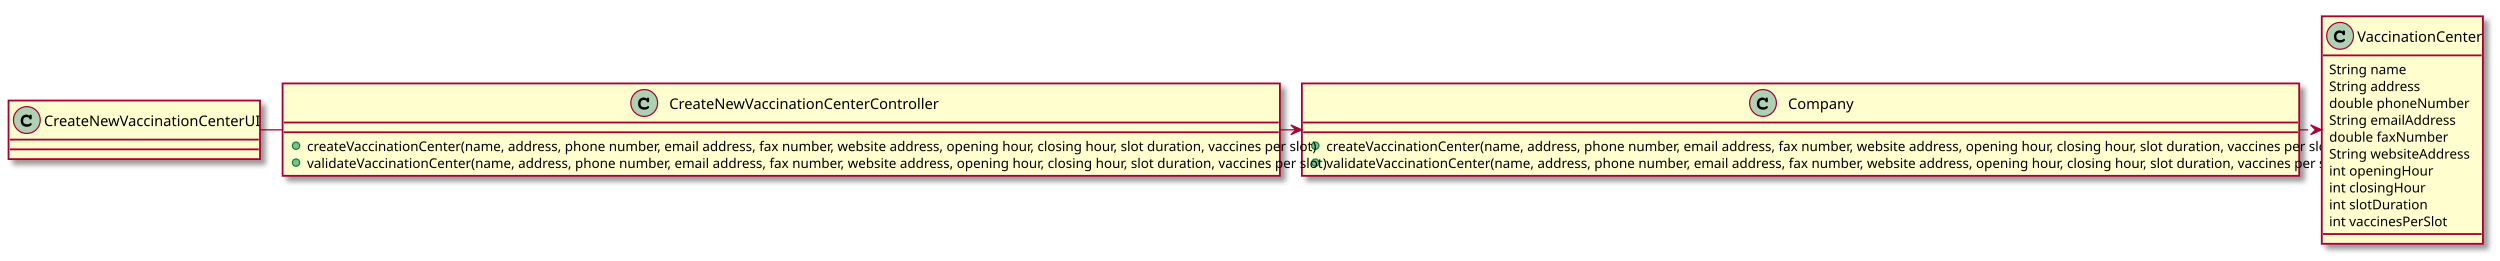
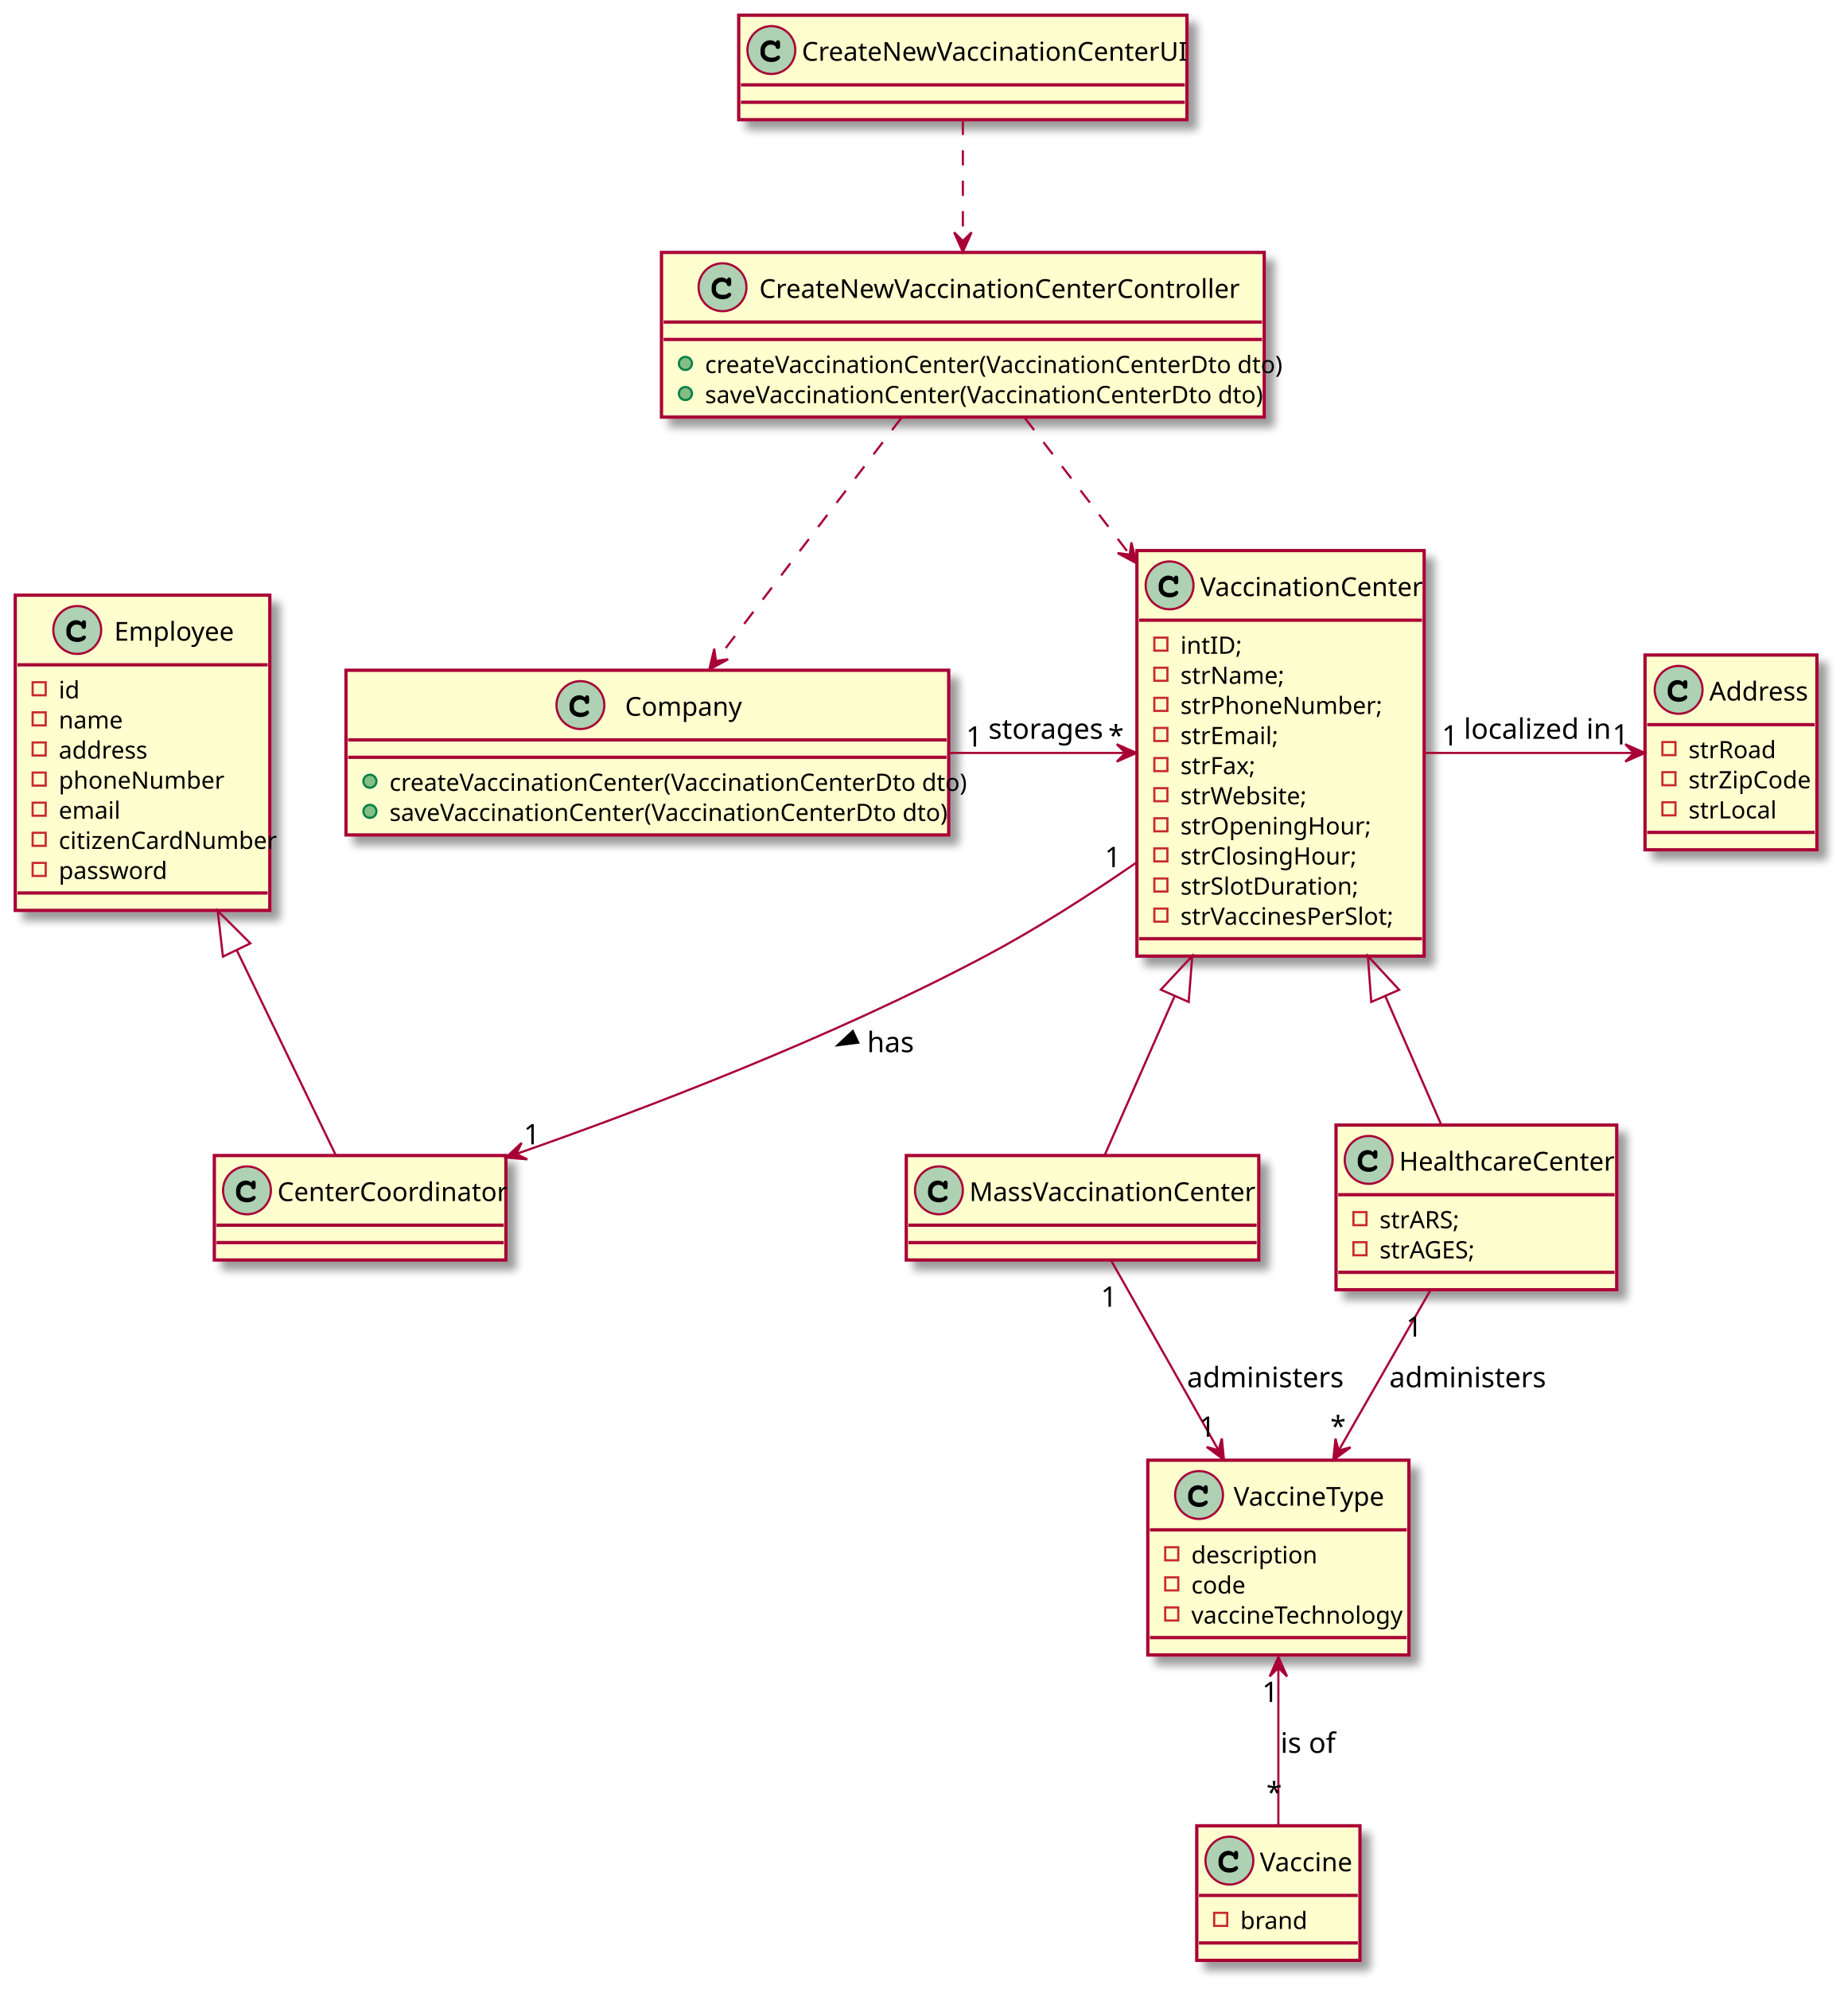
- <svg xmlns="http://www.w3.org/2000/svg" contentScriptType="application/ecmascript" contentStyleType="text/css" height="213px" preserveAspectRatio="none" style="width:2048px;height:213px;background:#FFFFFF;" version="1.1" viewBox="0 0 2048 213" width="2048px" zoomAndPan="magnify">
+ <svg xmlns="http://www.w3.org/2000/svg" contentScriptType="application/ecmascript" contentStyleType="text/css" height="914px" preserveAspectRatio="none" style="width:849px;height:914px;background:#FFFFFF;" version="1.1" viewBox="0 0 849 914" width="849px" zoomAndPan="magnify">
  <defs>
-     <filter height="300%" id="f1ne3g70xznmmj" width="300%" x="-1" y="-1">
+     <filter height="300%" id="f1e58cem2czzy6" width="300%" x="-1" y="-1">
      <feGaussianBlur result="blurOut" stdDeviation="2.0" />
      <feColorMatrix in="blurOut" result="blurOut2" type="matrix" values="0 0 0 0 0 0 0 0 0 0 0 0 0 0 0 0 0 0 .4 0" />
      <feOffset dx="4.0" dy="4.0" in="blurOut2" result="blurOut3" />
      <feBlend in="SourceGraphic" in2="blurOut3" mode="normal" />
    </filter>
  </defs>
  <g>
-     <rect codeLine="4" fill="#FEFECE" filter="url(#f1ne3g70xznmmj)" height="75.672" id="Company" style="stroke:#A80036;stroke-width:1.5;" width="817" x="1066.5" y="68.359" />
-     <ellipse cx="1444.25" cy="84.359" fill="#ADD1B2" rx="11" ry="11" style="stroke:#A80036;stroke-width:1.0;" />
-     <path d="M1446.25,80.859 Q1446.453,80.359 1446.688,80.109 Q1446.922,79.859 1447.188,79.859 Q1447.656,79.859 1447.953,80.141 Q1448.25,80.422 1448.25,81.078 L1448.25,82.641 Q1448.25,83.297 1447.969,83.578 Q1447.688,83.859 1447.25,83.859 Q1446.859,83.859 1446.609,83.688 Q1446.359,83.516 1446.25,83.062 Q1446.203,82.75 1446.031,82.578 Q1445.719,82.25 1445.156,82.062 Q1444.594,81.859 1444.031,81.859 Q1443.328,81.859 1442.734,82.141 Q1442.156,82.422 1441.703,83.047 Q1441.25,83.672 1441.25,84.531 L1441.25,85.453 Q1441.25,86.484 1442.094,87.172 Q1442.938,87.859 1444.438,87.859 Q1445.328,87.859 1445.953,87.656 Q1446.312,87.547 1446.719,87.188 Q1446.984,86.984 1447.125,86.922 Q1447.266,86.859 1447.438,86.859 Q1447.766,86.859 1448,87.125 Q1448.25,87.375 1448.25,87.734 Q1448.25,88.078 1447.906,88.484 Q1447.406,89.078 1446.609,89.406 Q1445.562,89.859 1444.281,89.859 Q1442.781,89.859 1441.578,89.266 Q1440.609,88.797 1439.922,87.781 Q1439.25,86.766 1439.25,85.562 L1439.25,84.469 Q1439.25,83.219 1439.844,82.125 Q1440.453,81.031 1441.5,80.453 Q1442.562,79.859 1443.75,79.859 Q1444.469,79.859 1445.094,80.109 Q1445.719,80.359 1446.25,80.859 Z " fill="#000000" />
-     <text fill="#000000" font-family="sans-serif" font-size="12" lengthAdjust="spacing" textLength="53" x="1464.75" y="89.269">Company</text>
-     <line style="stroke:#A80036;stroke-width:1.5;" x1="1067.5" x2="1882.5" y1="100.359" y2="100.359" />
-     <line style="stroke:#A80036;stroke-width:1.5;" x1="1067.5" x2="1882.5" y1="108.359" y2="108.359" />
-     <ellipse cx="1077.5" cy="119.359" fill="#84BE84" rx="3" ry="3" style="stroke:#038048;stroke-width:1.0;" />
-     <text fill="#000000" font-family="sans-serif" font-size="11" lengthAdjust="spacing" textLength="785" x="1086.5" y="123.778">createVaccinationCenter(name, address, phone number, email address, fax number, website address, opening hour, closing hour, slot duration, vaccines per slot)</text>
-     <ellipse cx="1077.5" cy="133.195" fill="#84BE84" rx="3" ry="3" style="stroke:#038048;stroke-width:1.0;" />
-     <text fill="#000000" font-family="sans-serif" font-size="11" lengthAdjust="spacing" textLength="791" x="1086.5" y="137.614">validateVaccinationCenter(name, address, phone number, email address, fax number, website address, opening hour, closing hour, slot duration, vaccines per slot)</text>
-     <rect codeLine="9" fill="#FEFECE" filter="url(#f1ne3g70xznmmj)" height="186.359" id="VaccinationCenter" style="stroke:#A80036;stroke-width:1.5;" width="132" x="1902" y="13.359" />
-     <ellipse cx="1917" cy="29.359" fill="#ADD1B2" rx="11" ry="11" style="stroke:#A80036;stroke-width:1.0;" />
-     <path d="M1919,25.859 Q1919.203,25.359 1919.438,25.109 Q1919.672,24.859 1919.938,24.859 Q1920.406,24.859 1920.703,25.141 Q1921,25.422 1921,26.078 L1921,27.641 Q1921,28.297 1920.719,28.578 Q1920.438,28.859 1920,28.859 Q1919.609,28.859 1919.359,28.688 Q1919.109,28.516 1919,28.062 Q1918.953,27.75 1918.781,27.578 Q1918.469,27.25 1917.906,27.062 Q1917.344,26.859 1916.781,26.859 Q1916.078,26.859 1915.484,27.141 Q1914.906,27.422 1914.453,28.047 Q1914,28.672 1914,29.531 L1914,30.453 Q1914,31.484 1914.844,32.172 Q1915.688,32.859 1917.188,32.859 Q1918.078,32.859 1918.703,32.656 Q1919.062,32.547 1919.469,32.188 Q1919.734,31.984 1919.875,31.922 Q1920.016,31.859 1920.188,31.859 Q1920.516,31.859 1920.75,32.125 Q1921,32.375 1921,32.734 Q1921,33.078 1920.656,33.484 Q1920.156,34.078 1919.359,34.406 Q1918.312,34.859 1917.031,34.859 Q1915.531,34.859 1914.328,34.266 Q1913.359,33.797 1912.672,32.781 Q1912,31.766 1912,30.562 L1912,29.469 Q1912,28.219 1912.594,27.125 Q1913.203,26.031 1914.25,25.453 Q1915.312,24.859 1916.5,24.859 Q1917.219,24.859 1917.844,25.109 Q1918.469,25.359 1919,25.859 Z " fill="#000000" />
-     <text fill="#000000" font-family="sans-serif" font-size="12" lengthAdjust="spacing" textLength="100" x="1931" y="34.27">VaccinationCenter</text>
-     <line style="stroke:#A80036;stroke-width:1.5;" x1="1903" x2="2033" y1="45.359" y2="45.359" />
-     <text fill="#000000" font-family="sans-serif" font-size="11" lengthAdjust="spacing" textLength="57" x="1908" y="60.778">String name</text>
-     <text fill="#000000" font-family="sans-serif" font-size="11" lengthAdjust="spacing" textLength="71" x="1908" y="74.614">String address</text>
-     <text fill="#000000" font-family="sans-serif" font-size="11" lengthAdjust="spacing" textLength="102" x="1908" y="88.45">double phoneNumber</text>
-     <text fill="#000000" font-family="sans-serif" font-size="11" lengthAdjust="spacing" textLength="97" x="1908" y="102.286">String emailAddress</text>
-     <text fill="#000000" font-family="sans-serif" font-size="11" lengthAdjust="spacing" textLength="88" x="1908" y="116.122">double faxNumber</text>
-     <text fill="#000000" font-family="sans-serif" font-size="11" lengthAdjust="spacing" textLength="112" x="1908" y="129.958">String websiteAddress</text>
-     <text fill="#000000" font-family="sans-serif" font-size="11" lengthAdjust="spacing" textLength="75" x="1908" y="143.794">int openingHour</text>
-     <text fill="#000000" font-family="sans-serif" font-size="11" lengthAdjust="spacing" textLength="71" x="1908" y="157.63">int closingHour</text>
-     <text fill="#000000" font-family="sans-serif" font-size="11" lengthAdjust="spacing" textLength="71" x="1908" y="171.466">int slotDuration</text>
-     <text fill="#000000" font-family="sans-serif" font-size="11" lengthAdjust="spacing" textLength="92" x="1908" y="185.302">int vaccinesPerSlot</text>
-     <line style="stroke:#A80036;stroke-width:1.5;" x1="1903" x2="2033" y1="191.719" y2="191.719" />
-     <rect codeLine="22" fill="#FEFECE" filter="url(#f1ne3g70xznmmj)" height="48" id="CreateNewVaccinationCenterUI" style="stroke:#A80036;stroke-width:1.5;" width="206" x="7" y="82.359" />
-     <ellipse cx="22" cy="98.359" fill="#ADD1B2" rx="11" ry="11" style="stroke:#A80036;stroke-width:1.0;" />
-     <path d="M24,94.859 Q24.203,94.359 24.438,94.109 Q24.672,93.859 24.938,93.859 Q25.406,93.859 25.703,94.141 Q26,94.422 26,95.078 L26,96.641 Q26,97.297 25.719,97.578 Q25.438,97.859 25,97.859 Q24.609,97.859 24.359,97.688 Q24.109,97.516 24,97.062 Q23.953,96.75 23.781,96.578 Q23.469,96.25 22.906,96.062 Q22.344,95.859 21.781,95.859 Q21.078,95.859 20.484,96.141 Q19.906,96.422 19.453,97.047 Q19,97.672 19,98.531 L19,99.453 Q19,100.484 19.844,101.172 Q20.688,101.859 22.188,101.859 Q23.078,101.859 23.703,101.656 Q24.062,101.547 24.469,101.188 Q24.734,100.984 24.875,100.922 Q25.016,100.859 25.188,100.859 Q25.516,100.859 25.75,101.125 Q26,101.375 26,101.734 Q26,102.078 25.656,102.484 Q25.156,103.078 24.359,103.406 Q23.312,103.859 22.031,103.859 Q20.531,103.859 19.328,103.266 Q18.359,102.797 17.672,101.781 Q17,100.766 17,99.562 L17,98.469 Q17,97.219 17.594,96.125 Q18.203,95.031 19.25,94.453 Q20.312,93.859 21.5,93.859 Q22.219,93.859 22.844,94.109 Q23.469,94.359 24,94.859 Z " fill="#000000" />
-     <text fill="#000000" font-family="sans-serif" font-size="12" lengthAdjust="spacing" textLength="174" x="36" y="103.269">CreateNewVaccinationCenterUI</text>
-     <line style="stroke:#A80036;stroke-width:1.5;" x1="8" x2="212" y1="114.359" y2="114.359" />
-     <line style="stroke:#A80036;stroke-width:1.5;" x1="8" x2="212" y1="122.359" y2="122.359" />
-     <rect codeLine="24" fill="#FEFECE" filter="url(#f1ne3g70xznmmj)" height="75.672" id="CreateNewVaccinationCenterController" style="stroke:#A80036;stroke-width:1.5;" width="817" x="231.5" y="68.359" />
-     <ellipse cx="527.75" cy="84.359" fill="#ADD1B2" rx="11" ry="11" style="stroke:#A80036;stroke-width:1.0;" />
-     <path d="M529.75,80.859 Q529.953,80.359 530.188,80.109 Q530.422,79.859 530.688,79.859 Q531.156,79.859 531.453,80.141 Q531.75,80.422 531.75,81.078 L531.75,82.641 Q531.75,83.297 531.469,83.578 Q531.188,83.859 530.75,83.859 Q530.359,83.859 530.109,83.688 Q529.859,83.516 529.75,83.062 Q529.703,82.75 529.531,82.578 Q529.219,82.25 528.656,82.062 Q528.094,81.859 527.531,81.859 Q526.828,81.859 526.234,82.141 Q525.656,82.422 525.203,83.047 Q524.75,83.672 524.75,84.531 L524.75,85.453 Q524.75,86.484 525.594,87.172 Q526.438,87.859 527.938,87.859 Q528.828,87.859 529.453,87.656 Q529.812,87.547 530.219,87.188 Q530.484,86.984 530.625,86.922 Q530.766,86.859 530.938,86.859 Q531.266,86.859 531.5,87.125 Q531.75,87.375 531.75,87.734 Q531.75,88.078 531.406,88.484 Q530.906,89.078 530.109,89.406 Q529.062,89.859 527.781,89.859 Q526.281,89.859 525.078,89.266 Q524.109,88.797 523.422,87.781 Q522.75,86.766 522.75,85.562 L522.75,84.469 Q522.75,83.219 523.344,82.125 Q523.953,81.031 525,80.453 Q526.062,79.859 527.25,79.859 Q527.969,79.859 528.594,80.109 Q529.219,80.359 529.75,80.859 Z " fill="#000000" />
-     <text fill="#000000" font-family="sans-serif" font-size="12" lengthAdjust="spacing" textLength="216" x="548.25" y="89.269">CreateNewVaccinationCenterController</text>
-     <line style="stroke:#A80036;stroke-width:1.5;" x1="232.5" x2="1047.5" y1="100.359" y2="100.359" />
-     <line style="stroke:#A80036;stroke-width:1.5;" x1="232.5" x2="1047.5" y1="108.359" y2="108.359" />
-     <ellipse cx="242.5" cy="119.359" fill="#84BE84" rx="3" ry="3" style="stroke:#038048;stroke-width:1.0;" />
-     <text fill="#000000" font-family="sans-serif" font-size="11" lengthAdjust="spacing" textLength="785" x="251.5" y="123.778">createVaccinationCenter(name, address, phone number, email address, fax number, website address, opening hour, closing hour, slot duration, vaccines per slot)</text>
-     <ellipse cx="242.5" cy="133.195" fill="#84BE84" rx="3" ry="3" style="stroke:#038048;stroke-width:1.0;" />
-     <text fill="#000000" font-family="sans-serif" font-size="11" lengthAdjust="spacing" textLength="791" x="251.5" y="137.614">validateVaccinationCenter(name, address, phone number, email address, fax number, website address, opening hour, closing hour, slot duration, vaccines per slot)</text>
-     <path d="M213.257,106.359 C219.23,106.359 225.203,106.359 231.177,106.359 " fill="none" style="stroke:#A80036;stroke-width:1.0;" />
-     <path d="M1048.53,106.359 C1054.5,106.359 1060.469,106.359 1066.439,106.359 " fill="none" style="stroke:#A80036;stroke-width:1.0;" />
-     <polygon fill="#A80036" points="1066.439,106.359,1057.439,102.359,1061.439,106.359,1057.439,110.359,1066.439,106.359" style="stroke:#A80036;stroke-width:1.0;" />
-     <path d="M1883.747,106.359 C1889.781,106.359 1895.814,106.359 1901.848,106.359 " fill="none" style="stroke:#A80036;stroke-width:1.0;stroke-dasharray:7.0,7.0;" />
-     <polygon fill="#A80036" points="1901.848,106.359,1892.848,102.359,1896.848,106.359,1892.848,110.359,1901.848,106.359" style="stroke:#A80036;stroke-width:1.0;" />
+     <rect codeLine="4" fill="#FEFECE" filter="url(#f1e58cem2czzy6)" height="75.672" id="Company" style="stroke:#A80036;stroke-width:1.5;" width="277" x="159" y="308" />
+     <ellipse cx="266.75" cy="324" fill="#ADD1B2" rx="11" ry="11" style="stroke:#A80036;stroke-width:1.0;" />
+     <path d="M268.75,320.5 Q268.953,320 269.188,319.75 Q269.422,319.5 269.688,319.5 Q270.156,319.5 270.453,319.781 Q270.75,320.062 270.75,320.719 L270.75,322.281 Q270.75,322.938 270.469,323.219 Q270.188,323.5 269.75,323.5 Q269.359,323.5 269.109,323.328 Q268.859,323.156 268.75,322.703 Q268.703,322.391 268.531,322.219 Q268.219,321.891 267.656,321.703 Q267.094,321.5 266.531,321.5 Q265.828,321.5 265.234,321.781 Q264.656,322.062 264.203,322.688 Q263.75,323.312 263.75,324.172 L263.75,325.094 Q263.75,326.125 264.594,326.812 Q265.438,327.5 266.938,327.5 Q267.828,327.5 268.453,327.297 Q268.812,327.188 269.219,326.828 Q269.484,326.625 269.625,326.562 Q269.766,326.5 269.938,326.5 Q270.266,326.5 270.5,326.766 Q270.75,327.016 270.75,327.375 Q270.75,327.719 270.406,328.125 Q269.906,328.719 269.109,329.047 Q268.062,329.5 266.781,329.5 Q265.281,329.5 264.078,328.906 Q263.109,328.438 262.422,327.422 Q261.75,326.406 261.75,325.203 L261.75,324.109 Q261.75,322.859 262.344,321.766 Q262.953,320.672 264,320.094 Q265.062,319.5 266.25,319.5 Q266.969,319.5 267.594,319.75 Q268.219,320 268.75,320.5 Z " fill="#000000" />
+     <text fill="#000000" font-family="sans-serif" font-size="12" lengthAdjust="spacing" textLength="53" x="287.25" y="328.91">Company</text>
+     <line style="stroke:#A80036;stroke-width:1.5;" x1="160" x2="435" y1="340" y2="340" />
+     <line style="stroke:#A80036;stroke-width:1.5;" x1="160" x2="435" y1="348" y2="348" />
+     <ellipse cx="170" cy="359" fill="#84BE84" rx="3" ry="3" style="stroke:#038048;stroke-width:1.0;" />
+     <text fill="#000000" font-family="sans-serif" font-size="11" lengthAdjust="spacing" textLength="251" x="179" y="363.419">createVaccinationCenter(VaccinationCenterDto dto)</text>
+     <ellipse cx="170" cy="372.836" fill="#84BE84" rx="3" ry="3" style="stroke:#038048;stroke-width:1.0;" />
+     <text fill="#000000" font-family="sans-serif" font-size="11" lengthAdjust="spacing" textLength="244" x="179" y="377.255">saveVaccinationCenter(VaccinationCenterDto dto)</text>
+     <rect codeLine="9" fill="#FEFECE" filter="url(#f1e58cem2czzy6)" height="186.359" id="VaccinationCenter" style="stroke:#A80036;stroke-width:1.5;" width="132" x="522.5" y="253" />
+     <ellipse cx="537.5" cy="269" fill="#ADD1B2" rx="11" ry="11" style="stroke:#A80036;stroke-width:1.0;" />
+     <path d="M539.5,265.5 Q539.703,265 539.938,264.75 Q540.172,264.5 540.438,264.5 Q540.906,264.5 541.203,264.781 Q541.5,265.062 541.5,265.719 L541.5,267.281 Q541.5,267.938 541.219,268.219 Q540.938,268.5 540.5,268.5 Q540.109,268.5 539.859,268.328 Q539.609,268.156 539.5,267.703 Q539.453,267.391 539.281,267.219 Q538.969,266.891 538.406,266.703 Q537.844,266.5 537.281,266.5 Q536.578,266.5 535.984,266.781 Q535.406,267.062 534.953,267.688 Q534.5,268.312 534.5,269.172 L534.5,270.094 Q534.5,271.125 535.344,271.812 Q536.188,272.5 537.688,272.5 Q538.578,272.5 539.203,272.297 Q539.562,272.188 539.969,271.828 Q540.234,271.625 540.375,271.562 Q540.516,271.5 540.688,271.5 Q541.016,271.5 541.25,271.766 Q541.5,272.016 541.5,272.375 Q541.5,272.719 541.156,273.125 Q540.656,273.719 539.859,274.047 Q538.812,274.5 537.531,274.5 Q536.031,274.5 534.828,273.906 Q533.859,273.438 533.172,272.422 Q532.5,271.406 532.5,270.203 L532.5,269.109 Q532.5,267.859 533.094,266.766 Q533.703,265.672 534.75,265.094 Q535.812,264.5 537,264.5 Q537.719,264.5 538.344,264.75 Q538.969,265 539.5,265.5 Z " fill="#000000" />
+     <text fill="#000000" font-family="sans-serif" font-size="12" lengthAdjust="spacing" textLength="100" x="551.5" y="273.91">VaccinationCenter</text>
+     <line style="stroke:#A80036;stroke-width:1.5;" x1="523.5" x2="653.5" y1="285" y2="285" />
+     <rect fill="none" height="6" style="stroke:#C82930;stroke-width:1.0;" width="6" x="530.5" y="293" />
+     <text fill="#000000" font-family="sans-serif" font-size="11" lengthAdjust="spacing" textLength="23" x="542.5" y="300.419">intID;</text>
+     <rect fill="none" height="6" style="stroke:#C82930;stroke-width:1.0;" width="6" x="530.5" y="306.836" />
+     <text fill="#000000" font-family="sans-serif" font-size="11" lengthAdjust="spacing" textLength="43" x="542.5" y="314.255">strName;</text>
+     <rect fill="none" height="6" style="stroke:#C82930;stroke-width:1.0;" width="6" x="530.5" y="320.672" />
+     <text fill="#000000" font-family="sans-serif" font-size="11" lengthAdjust="spacing" textLength="83" x="542.5" y="328.091">strPhoneNumber;</text>
+     <rect fill="none" height="6" style="stroke:#C82930;stroke-width:1.0;" width="6" x="530.5" y="334.508" />
+     <text fill="#000000" font-family="sans-serif" font-size="11" lengthAdjust="spacing" textLength="40" x="542.5" y="341.927">strEmail;</text>
+     <rect fill="none" height="6" style="stroke:#C82930;stroke-width:1.0;" width="6" x="530.5" y="348.344" />
+     <text fill="#000000" font-family="sans-serif" font-size="11" lengthAdjust="spacing" textLength="34" x="542.5" y="355.763">strFax;</text>
+     <rect fill="none" height="6" style="stroke:#C82930;stroke-width:1.0;" width="6" x="530.5" y="362.18" />
+     <text fill="#000000" font-family="sans-serif" font-size="11" lengthAdjust="spacing" textLength="55" x="542.5" y="369.599">strWebsite;</text>
+     <rect fill="none" height="6" style="stroke:#C82930;stroke-width:1.0;" width="6" x="530.5" y="376.016" />
+     <text fill="#000000" font-family="sans-serif" font-size="11" lengthAdjust="spacing" textLength="79" x="542.5" y="383.435">strOpeningHour;</text>
+     <rect fill="none" height="6" style="stroke:#C82930;stroke-width:1.0;" width="6" x="530.5" y="389.852" />
+     <text fill="#000000" font-family="sans-serif" font-size="11" lengthAdjust="spacing" textLength="74" x="542.5" y="397.271">strClosingHour;</text>
+     <rect fill="none" height="6" style="stroke:#C82930;stroke-width:1.0;" width="6" x="530.5" y="403.688" />
+     <text fill="#000000" font-family="sans-serif" font-size="11" lengthAdjust="spacing" textLength="74" x="542.5" y="411.106">strSlotDuration;</text>
+     <rect fill="none" height="6" style="stroke:#C82930;stroke-width:1.0;" width="6" x="530.5" y="417.523" />
+     <text fill="#000000" font-family="sans-serif" font-size="11" lengthAdjust="spacing" textLength="96" x="542.5" y="424.942">strVaccinesPerSlot;</text>
+     <line style="stroke:#A80036;stroke-width:1.5;" x1="523.5" x2="653.5" y1="431.359" y2="431.359" />
+     <rect codeLine="22" fill="#FEFECE" filter="url(#f1e58cem2czzy6)" height="48" id="CenterCoordinator" style="stroke:#A80036;stroke-width:1.5;" width="134" x="98.5" y="531" />
+     <ellipse cx="113.5" cy="547" fill="#ADD1B2" rx="11" ry="11" style="stroke:#A80036;stroke-width:1.0;" />
+     <path d="M115.5,543.5 Q115.703,543 115.938,542.75 Q116.172,542.5 116.438,542.5 Q116.906,542.5 117.203,542.781 Q117.5,543.062 117.5,543.719 L117.5,545.281 Q117.5,545.938 117.219,546.219 Q116.938,546.5 116.5,546.5 Q116.109,546.5 115.859,546.328 Q115.609,546.156 115.5,545.703 Q115.453,545.391 115.281,545.219 Q114.969,544.891 114.406,544.703 Q113.844,544.5 113.281,544.5 Q112.578,544.5 111.984,544.781 Q111.406,545.062 110.953,545.688 Q110.5,546.312 110.5,547.172 L110.5,548.094 Q110.5,549.125 111.344,549.812 Q112.188,550.5 113.688,550.5 Q114.578,550.5 115.203,550.297 Q115.562,550.188 115.969,549.828 Q116.234,549.625 116.375,549.562 Q116.516,549.5 116.688,549.5 Q117.016,549.5 117.25,549.766 Q117.5,550.016 117.5,550.375 Q117.5,550.719 117.156,551.125 Q116.656,551.719 115.859,552.047 Q114.812,552.5 113.531,552.5 Q112.031,552.5 110.828,551.906 Q109.859,551.438 109.172,550.422 Q108.5,549.406 108.5,548.203 L108.5,547.109 Q108.5,545.859 109.094,544.766 Q109.703,543.672 110.75,543.094 Q111.812,542.5 113,542.5 Q113.719,542.5 114.344,542.75 Q114.969,543 115.5,543.5 Z " fill="#000000" />
+     <text fill="#000000" font-family="sans-serif" font-size="12" lengthAdjust="spacing" textLength="102" x="127.5" y="551.91">CenterCoordinator</text>
+     <line style="stroke:#A80036;stroke-width:1.5;" x1="99.5" x2="231.5" y1="563" y2="563" />
+     <line style="stroke:#A80036;stroke-width:1.5;" x1="99.5" x2="231.5" y1="571" y2="571" />
+     <rect codeLine="26" fill="#FEFECE" filter="url(#f1e58cem2czzy6)" height="89.508" id="VaccineType" style="stroke:#A80036;stroke-width:1.5;" width="120" x="527.5" y="671" />
+     <ellipse cx="551.05" cy="687" fill="#ADD1B2" rx="11" ry="11" style="stroke:#A80036;stroke-width:1.0;" />
+     <path d="M553.05,683.5 Q553.253,683 553.487,682.75 Q553.722,682.5 553.987,682.5 Q554.456,682.5 554.753,682.781 Q555.05,683.062 555.05,683.719 L555.05,685.281 Q555.05,685.938 554.769,686.219 Q554.487,686.5 554.05,686.5 Q553.659,686.5 553.409,686.328 Q553.159,686.156 553.05,685.703 Q553.003,685.391 552.831,685.219 Q552.519,684.891 551.956,684.703 Q551.394,684.5 550.831,684.5 Q550.128,684.5 549.534,684.781 Q548.956,685.062 548.503,685.688 Q548.05,686.312 548.05,687.172 L548.05,688.094 Q548.05,689.125 548.894,689.812 Q549.737,690.5 551.237,690.5 Q552.128,690.5 552.753,690.297 Q553.112,690.188 553.519,689.828 Q553.784,689.625 553.925,689.562 Q554.066,689.5 554.237,689.5 Q554.566,689.5 554.8,689.766 Q555.05,690.016 555.05,690.375 Q555.05,690.719 554.706,691.125 Q554.206,691.719 553.409,692.047 Q552.362,692.5 551.081,692.5 Q549.581,692.5 548.378,691.906 Q547.409,691.438 546.722,690.422 Q546.05,689.406 546.05,688.203 L546.05,687.109 Q546.05,685.859 546.644,684.766 Q547.253,683.672 548.3,683.094 Q549.362,682.5 550.55,682.5 Q551.269,682.5 551.894,682.75 Q552.519,683 553.05,683.5 Z " fill="#000000" />
+     <text fill="#000000" font-family="sans-serif" font-size="12" lengthAdjust="spacing" textLength="69" x="566.95" y="691.91">VaccineType</text>
+     <line style="stroke:#A80036;stroke-width:1.5;" x1="528.5" x2="646.5" y1="703" y2="703" />
+     <rect fill="none" height="6" style="stroke:#C82930;stroke-width:1.0;" width="6" x="535.5" y="711" />
+     <text fill="#000000" font-family="sans-serif" font-size="11" lengthAdjust="spacing" textLength="53" x="547.5" y="718.419">description</text>
+     <rect fill="none" height="6" style="stroke:#C82930;stroke-width:1.0;" width="6" x="535.5" y="724.836" />
+     <text fill="#000000" font-family="sans-serif" font-size="11" lengthAdjust="spacing" textLength="24" x="547.5" y="732.255">code</text>
+     <rect fill="none" height="6" style="stroke:#C82930;stroke-width:1.0;" width="6" x="535.5" y="738.672" />
+     <text fill="#000000" font-family="sans-serif" font-size="11" lengthAdjust="spacing" textLength="94" x="547.5" y="746.091">vaccineTechnology</text>
+     <line style="stroke:#A80036;stroke-width:1.5;" x1="528.5" x2="646.5" y1="752.508" y2="752.508" />
+     <rect codeLine="32" fill="#FEFECE" filter="url(#f1e58cem2czzy6)" height="61.836" id="Vaccine" style="stroke:#A80036;stroke-width:1.5;" width="75" x="550" y="839" />
+     <ellipse cx="565" cy="855" fill="#ADD1B2" rx="11" ry="11" style="stroke:#A80036;stroke-width:1.0;" />
+     <path d="M567,851.5 Q567.203,851 567.438,850.75 Q567.672,850.5 567.938,850.5 Q568.406,850.5 568.703,850.781 Q569,851.062 569,851.719 L569,853.281 Q569,853.938 568.719,854.219 Q568.438,854.5 568,854.5 Q567.609,854.5 567.359,854.328 Q567.109,854.156 567,853.703 Q566.953,853.391 566.781,853.219 Q566.469,852.891 565.906,852.703 Q565.344,852.5 564.781,852.5 Q564.078,852.5 563.484,852.781 Q562.906,853.062 562.453,853.688 Q562,854.312 562,855.172 L562,856.094 Q562,857.125 562.844,857.812 Q563.688,858.5 565.188,858.5 Q566.078,858.5 566.703,858.297 Q567.062,858.188 567.469,857.828 Q567.734,857.625 567.875,857.562 Q568.016,857.5 568.188,857.5 Q568.516,857.5 568.75,857.766 Q569,858.016 569,858.375 Q569,858.719 568.656,859.125 Q568.156,859.719 567.359,860.047 Q566.312,860.5 565.031,860.5 Q563.531,860.5 562.328,859.906 Q561.359,859.438 560.672,858.422 Q560,857.406 560,856.203 L560,855.109 Q560,853.859 560.594,852.766 Q561.203,851.672 562.25,851.094 Q563.312,850.5 564.5,850.5 Q565.219,850.5 565.844,850.75 Q566.469,851 567,851.5 Z " fill="#000000" />
+     <text fill="#000000" font-family="sans-serif" font-size="12" lengthAdjust="spacing" textLength="43" x="579" y="859.91">Vaccine</text>
+     <line style="stroke:#A80036;stroke-width:1.5;" x1="551" x2="624" y1="871" y2="871" />
+     <rect fill="none" height="6" style="stroke:#C82930;stroke-width:1.0;" width="6" x="558" y="879" />
+     <text fill="#000000" font-family="sans-serif" font-size="11" lengthAdjust="spacing" textLength="28" x="570" y="886.419">brand</text>
+     <line style="stroke:#A80036;stroke-width:1.5;" x1="551" x2="624" y1="892.836" y2="892.836" />
+     <rect codeLine="36" fill="#FEFECE" filter="url(#f1e58cem2czzy6)" height="144.852" id="Employee" style="stroke:#A80036;stroke-width:1.5;" width="117" x="7" y="273.5" />
+     <ellipse cx="35.5" cy="289.5" fill="#ADD1B2" rx="11" ry="11" style="stroke:#A80036;stroke-width:1.0;" />
+     <path d="M37.5,286 Q37.703,285.5 37.938,285.25 Q38.172,285 38.438,285 Q38.906,285 39.203,285.281 Q39.5,285.562 39.5,286.219 L39.5,287.781 Q39.5,288.438 39.219,288.719 Q38.938,289 38.5,289 Q38.109,289 37.859,288.828 Q37.609,288.656 37.5,288.203 Q37.453,287.891 37.281,287.719 Q36.969,287.391 36.406,287.203 Q35.844,287 35.281,287 Q34.578,287 33.984,287.281 Q33.406,287.562 32.953,288.188 Q32.5,288.812 32.5,289.672 L32.5,290.594 Q32.5,291.625 33.344,292.312 Q34.188,293 35.688,293 Q36.578,293 37.203,292.797 Q37.562,292.688 37.969,292.328 Q38.234,292.125 38.375,292.062 Q38.516,292 38.688,292 Q39.016,292 39.25,292.266 Q39.5,292.516 39.5,292.875 Q39.5,293.219 39.156,293.625 Q38.656,294.219 37.859,294.547 Q36.812,295 35.531,295 Q34.031,295 32.828,294.406 Q31.859,293.938 31.172,292.922 Q30.5,291.906 30.5,290.703 L30.5,289.609 Q30.5,288.359 31.094,287.266 Q31.703,286.172 32.75,285.594 Q33.812,285 35,285 Q35.719,285 36.344,285.25 Q36.969,285.5 37.5,286 Z " fill="#000000" />
+     <text fill="#000000" font-family="sans-serif" font-size="12" lengthAdjust="spacing" textLength="55" x="52.5" y="294.41">Employee</text>
+     <line style="stroke:#A80036;stroke-width:1.5;" x1="8" x2="123" y1="305.5" y2="305.5" />
+     <rect fill="none" height="6" style="stroke:#C82930;stroke-width:1.0;" width="6" x="15" y="313.5" />
+     <text fill="#000000" font-family="sans-serif" font-size="11" lengthAdjust="spacing" textLength="8" x="27" y="320.919">id</text>
+     <rect fill="none" height="6" style="stroke:#C82930;stroke-width:1.0;" width="6" x="15" y="327.336" />
+     <text fill="#000000" font-family="sans-serif" font-size="11" lengthAdjust="spacing" textLength="26" x="27" y="334.755">name</text>
+     <rect fill="none" height="6" style="stroke:#C82930;stroke-width:1.0;" width="6" x="15" y="341.172" />
+     <text fill="#000000" font-family="sans-serif" font-size="11" lengthAdjust="spacing" textLength="40" x="27" y="348.591">address</text>
+     <rect fill="none" height="6" style="stroke:#C82930;stroke-width:1.0;" width="6" x="15" y="355.008" />
+     <text fill="#000000" font-family="sans-serif" font-size="11" lengthAdjust="spacing" textLength="67" x="27" y="362.427">phoneNumber</text>
+     <rect fill="none" height="6" style="stroke:#C82930;stroke-width:1.0;" width="6" x="15" y="368.844" />
+     <text fill="#000000" font-family="sans-serif" font-size="11" lengthAdjust="spacing" textLength="24" x="27" y="376.263">email</text>
+     <rect fill="none" height="6" style="stroke:#C82930;stroke-width:1.0;" width="6" x="15" y="382.68" />
+     <text fill="#000000" font-family="sans-serif" font-size="11" lengthAdjust="spacing" textLength="91" x="27" y="390.099">citizenCardNumber</text>
+     <rect fill="none" height="6" style="stroke:#C82930;stroke-width:1.0;" width="6" x="15" y="396.516" />
+     <text fill="#000000" font-family="sans-serif" font-size="11" lengthAdjust="spacing" textLength="50" x="27" y="403.935">password</text>
+     <line style="stroke:#A80036;stroke-width:1.5;" x1="8" x2="123" y1="410.352" y2="410.352" />
+     <rect codeLine="46" fill="#FEFECE" filter="url(#f1e58cem2czzy6)" height="89.508" id="Address" style="stroke:#A80036;stroke-width:1.5;" width="79" x="756" y="301" />
+     <ellipse cx="771.45" cy="317" fill="#ADD1B2" rx="11" ry="11" style="stroke:#A80036;stroke-width:1.0;" />
+     <path d="M773.45,313.5 Q773.653,313 773.888,312.75 Q774.122,312.5 774.388,312.5 Q774.856,312.5 775.153,312.781 Q775.45,313.062 775.45,313.719 L775.45,315.281 Q775.45,315.938 775.169,316.219 Q774.888,316.5 774.45,316.5 Q774.059,316.5 773.809,316.328 Q773.559,316.156 773.45,315.703 Q773.403,315.391 773.231,315.219 Q772.919,314.891 772.356,314.703 Q771.794,314.5 771.231,314.5 Q770.528,314.5 769.934,314.781 Q769.356,315.062 768.903,315.688 Q768.45,316.312 768.45,317.172 L768.45,318.094 Q768.45,319.125 769.294,319.812 Q770.138,320.5 771.638,320.5 Q772.528,320.5 773.153,320.297 Q773.513,320.188 773.919,319.828 Q774.184,319.625 774.325,319.562 Q774.466,319.5 774.638,319.5 Q774.966,319.5 775.2,319.766 Q775.45,320.016 775.45,320.375 Q775.45,320.719 775.106,321.125 Q774.606,321.719 773.809,322.047 Q772.763,322.5 771.481,322.5 Q769.981,322.5 768.778,321.906 Q767.809,321.438 767.122,320.422 Q766.45,319.406 766.45,318.203 L766.45,317.109 Q766.45,315.859 767.044,314.766 Q767.653,313.672 768.7,313.094 Q769.763,312.5 770.95,312.5 Q771.669,312.5 772.294,312.75 Q772.919,313 773.45,313.5 Z " fill="#000000" />
+     <text fill="#000000" font-family="sans-serif" font-size="12" lengthAdjust="spacing" textLength="46" x="785.55" y="321.91">Address</text>
+     <line style="stroke:#A80036;stroke-width:1.5;" x1="757" x2="834" y1="333" y2="333" />
+     <rect fill="none" height="6" style="stroke:#C82930;stroke-width:1.0;" width="6" x="764" y="341" />
+     <text fill="#000000" font-family="sans-serif" font-size="11" lengthAdjust="spacing" textLength="38" x="776" y="348.419">strRoad</text>
+     <rect fill="none" height="6" style="stroke:#C82930;stroke-width:1.0;" width="6" x="764" y="354.836" />
+     <text fill="#000000" font-family="sans-serif" font-size="11" lengthAdjust="spacing" textLength="53" x="776" y="362.255">strZipCode</text>
+     <rect fill="none" height="6" style="stroke:#C82930;stroke-width:1.0;" width="6" x="764" y="368.672" />
+     <text fill="#000000" font-family="sans-serif" font-size="11" lengthAdjust="spacing" textLength="39" x="776" y="376.091">strLocal</text>
+     <line style="stroke:#A80036;stroke-width:1.5;" x1="757" x2="834" y1="382.508" y2="382.508" />
+     <rect codeLine="52" fill="#FEFECE" filter="url(#f1e58cem2czzy6)" height="48" id="MassVaccinationCenter" style="stroke:#A80036;stroke-width:1.5;" width="162" x="416.5" y="531" />
+     <ellipse cx="431.5" cy="547" fill="#ADD1B2" rx="11" ry="11" style="stroke:#A80036;stroke-width:1.0;" />
+     <path d="M433.5,543.5 Q433.703,543 433.938,542.75 Q434.172,542.5 434.438,542.5 Q434.906,542.5 435.203,542.781 Q435.5,543.062 435.5,543.719 L435.5,545.281 Q435.5,545.938 435.219,546.219 Q434.938,546.5 434.5,546.5 Q434.109,546.5 433.859,546.328 Q433.609,546.156 433.5,545.703 Q433.453,545.391 433.281,545.219 Q432.969,544.891 432.406,544.703 Q431.844,544.5 431.281,544.5 Q430.578,544.5 429.984,544.781 Q429.406,545.062 428.953,545.688 Q428.5,546.312 428.5,547.172 L428.5,548.094 Q428.5,549.125 429.344,549.812 Q430.188,550.5 431.688,550.5 Q432.578,550.5 433.203,550.297 Q433.562,550.188 433.969,549.828 Q434.234,549.625 434.375,549.562 Q434.516,549.5 434.688,549.5 Q435.016,549.5 435.25,549.766 Q435.5,550.016 435.5,550.375 Q435.5,550.719 435.156,551.125 Q434.656,551.719 433.859,552.047 Q432.812,552.5 431.531,552.5 Q430.031,552.5 428.828,551.906 Q427.859,551.438 427.172,550.422 Q426.5,549.406 426.5,548.203 L426.5,547.109 Q426.5,545.859 427.094,544.766 Q427.703,543.672 428.75,543.094 Q429.812,542.5 431,542.5 Q431.719,542.5 432.344,542.75 Q432.969,543 433.5,543.5 Z " fill="#000000" />
+     <text fill="#000000" font-family="sans-serif" font-size="12" lengthAdjust="spacing" textLength="130" x="445.5" y="551.91">MassVaccinationCenter</text>
+     <line style="stroke:#A80036;stroke-width:1.5;" x1="417.5" x2="577.5" y1="563" y2="563" />
+     <line style="stroke:#A80036;stroke-width:1.5;" x1="417.5" x2="577.5" y1="571" y2="571" />
+     <rect codeLine="55" fill="#FEFECE" filter="url(#f1e58cem2czzy6)" height="75.672" id="HealthcareCenter" style="stroke:#A80036;stroke-width:1.5;" width="129" x="614" y="517" />
+     <ellipse cx="629" cy="533" fill="#ADD1B2" rx="11" ry="11" style="stroke:#A80036;stroke-width:1.0;" />
+     <path d="M631,529.5 Q631.203,529 631.438,528.75 Q631.672,528.5 631.938,528.5 Q632.406,528.5 632.703,528.781 Q633,529.062 633,529.719 L633,531.281 Q633,531.938 632.719,532.219 Q632.438,532.5 632,532.5 Q631.609,532.5 631.359,532.328 Q631.109,532.156 631,531.703 Q630.953,531.391 630.781,531.219 Q630.469,530.891 629.906,530.703 Q629.344,530.5 628.781,530.5 Q628.078,530.5 627.484,530.781 Q626.906,531.062 626.453,531.688 Q626,532.312 626,533.172 L626,534.094 Q626,535.125 626.844,535.812 Q627.688,536.5 629.188,536.5 Q630.078,536.5 630.703,536.297 Q631.062,536.188 631.469,535.828 Q631.734,535.625 631.875,535.562 Q632.016,535.5 632.188,535.5 Q632.516,535.5 632.75,535.766 Q633,536.016 633,536.375 Q633,536.719 632.656,537.125 Q632.156,537.719 631.359,538.047 Q630.312,538.5 629.031,538.5 Q627.531,538.5 626.328,537.906 Q625.359,537.438 624.672,536.422 Q624,535.406 624,534.203 L624,533.109 Q624,531.859 624.594,530.766 Q625.203,529.672 626.25,529.094 Q627.312,528.5 628.5,528.5 Q629.219,528.5 629.844,528.75 Q630.469,529 631,529.5 Z " fill="#000000" />
+     <text fill="#000000" font-family="sans-serif" font-size="12" lengthAdjust="spacing" textLength="97" x="643" y="537.91">HealthcareCenter</text>
+     <line style="stroke:#A80036;stroke-width:1.5;" x1="615" x2="742" y1="549" y2="549" />
+     <rect fill="none" height="6" style="stroke:#C82930;stroke-width:1.0;" width="6" x="622" y="557" />
+     <text fill="#000000" font-family="sans-serif" font-size="11" lengthAdjust="spacing" textLength="38" x="634" y="564.419">strARS;</text>
+     <rect fill="none" height="6" style="stroke:#C82930;stroke-width:1.0;" width="6" x="622" y="570.836" />
+     <text fill="#000000" font-family="sans-serif" font-size="11" lengthAdjust="spacing" textLength="45" x="634" y="578.255">strAGES;</text>
+     <line style="stroke:#A80036;stroke-width:1.5;" x1="615" x2="742" y1="584.672" y2="584.672" />
+     <rect codeLine="60" fill="#FEFECE" filter="url(#f1e58cem2czzy6)" height="48" id="CreateNewVaccinationCenterUI" style="stroke:#A80036;stroke-width:1.5;" width="206" x="339.5" y="7" />
+     <ellipse cx="354.5" cy="23" fill="#ADD1B2" rx="11" ry="11" style="stroke:#A80036;stroke-width:1.0;" />
+     <path d="M356.5,19.5 Q356.703,19 356.938,18.75 Q357.172,18.5 357.438,18.5 Q357.906,18.5 358.203,18.781 Q358.5,19.062 358.5,19.719 L358.5,21.281 Q358.5,21.938 358.219,22.219 Q357.938,22.5 357.5,22.5 Q357.109,22.5 356.859,22.328 Q356.609,22.156 356.5,21.703 Q356.453,21.391 356.281,21.219 Q355.969,20.891 355.406,20.703 Q354.844,20.5 354.281,20.5 Q353.578,20.5 352.984,20.781 Q352.406,21.062 351.953,21.688 Q351.5,22.312 351.5,23.172 L351.5,24.094 Q351.5,25.125 352.344,25.812 Q353.188,26.5 354.688,26.5 Q355.578,26.5 356.203,26.297 Q356.562,26.188 356.969,25.828 Q357.234,25.625 357.375,25.562 Q357.516,25.5 357.688,25.5 Q358.016,25.5 358.25,25.766 Q358.5,26.016 358.5,26.375 Q358.5,26.719 358.156,27.125 Q357.656,27.719 356.859,28.047 Q355.812,28.5 354.531,28.5 Q353.031,28.5 351.828,27.906 Q350.859,27.438 350.172,26.422 Q349.5,25.406 349.5,24.203 L349.5,23.109 Q349.5,21.859 350.094,20.766 Q350.703,19.672 351.75,19.094 Q352.812,18.5 354,18.5 Q354.719,18.5 355.344,18.75 Q355.969,19 356.5,19.5 Z " fill="#000000" />
+     <text fill="#000000" font-family="sans-serif" font-size="12" lengthAdjust="spacing" textLength="174" x="368.5" y="27.91">CreateNewVaccinationCenterUI</text>
+     <line style="stroke:#A80036;stroke-width:1.5;" x1="340.5" x2="544.5" y1="39" y2="39" />
+     <line style="stroke:#A80036;stroke-width:1.5;" x1="340.5" x2="544.5" y1="47" y2="47" />
+     <rect codeLine="62" fill="#FEFECE" filter="url(#f1e58cem2czzy6)" height="75.672" id="CreateNewVaccinationCenterController" style="stroke:#A80036;stroke-width:1.5;" width="277" x="304" y="116" />
+     <ellipse cx="332.05" cy="132" fill="#ADD1B2" rx="11" ry="11" style="stroke:#A80036;stroke-width:1.0;" />
+     <path d="M334.05,128.5 Q334.253,128 334.488,127.75 Q334.722,127.5 334.988,127.5 Q335.456,127.5 335.753,127.781 Q336.05,128.062 336.05,128.719 L336.05,130.281 Q336.05,130.938 335.769,131.219 Q335.488,131.5 335.05,131.5 Q334.659,131.5 334.409,131.328 Q334.159,131.156 334.05,130.703 Q334.003,130.391 333.831,130.219 Q333.519,129.891 332.956,129.703 Q332.394,129.5 331.831,129.5 Q331.128,129.5 330.534,129.781 Q329.956,130.062 329.503,130.688 Q329.05,131.312 329.05,132.172 L329.05,133.094 Q329.05,134.125 329.894,134.812 Q330.738,135.5 332.238,135.5 Q333.128,135.5 333.753,135.297 Q334.113,135.188 334.519,134.828 Q334.784,134.625 334.925,134.562 Q335.066,134.5 335.238,134.5 Q335.566,134.5 335.8,134.766 Q336.05,135.016 336.05,135.375 Q336.05,135.719 335.706,136.125 Q335.206,136.719 334.409,137.047 Q333.363,137.5 332.081,137.5 Q330.581,137.5 329.378,136.906 Q328.409,136.438 327.722,135.422 Q327.05,134.406 327.05,133.203 L327.05,132.109 Q327.05,130.859 327.644,129.766 Q328.253,128.672 329.3,128.094 Q330.363,127.5 331.55,127.5 Q332.269,127.5 332.894,127.75 Q333.519,128 334.05,128.5 Z " fill="#000000" />
+     <text fill="#000000" font-family="sans-serif" font-size="12" lengthAdjust="spacing" textLength="216" x="348.95" y="136.91">CreateNewVaccinationCenterController</text>
+     <line style="stroke:#A80036;stroke-width:1.5;" x1="305" x2="580" y1="148" y2="148" />
+     <line style="stroke:#A80036;stroke-width:1.5;" x1="305" x2="580" y1="156" y2="156" />
+     <ellipse cx="315" cy="167" fill="#84BE84" rx="3" ry="3" style="stroke:#038048;stroke-width:1.0;" />
+     <text fill="#000000" font-family="sans-serif" font-size="11" lengthAdjust="spacing" textLength="251" x="324" y="171.419">createVaccinationCenter(VaccinationCenterDto dto)</text>
+     <ellipse cx="315" cy="180.836" fill="#84BE84" rx="3" ry="3" style="stroke:#038048;stroke-width:1.0;" />
+     <text fill="#000000" font-family="sans-serif" font-size="11" lengthAdjust="spacing" textLength="244" x="324" y="185.255">saveVaccinationCenter(VaccinationCenterDto dto)</text>
+     <path codeLine="67" d="M442.5,55.04 C442.5,70.71 442.5,91.91 442.5,110.58 " fill="none" id="CreateNewVaccinationCenterUI-to-CreateNewVaccinationCenterController" style="stroke:#A80036;stroke-width:1.0;stroke-dasharray:7.0,7.0;" />
+     <polygon fill="#A80036" points="442.5,115.77,446.5,106.77,442.5,110.77,438.5,106.77,442.5,115.77" style="stroke:#A80036;stroke-width:1.0;" />
+     <path codeLine="68" d="M414.2,192.08 C389.73,224.15 354.39,270.46 329.02,303.7 " fill="none" id="CreateNewVaccinationCenterController-to-Company" style="stroke:#A80036;stroke-width:1.0;stroke-dasharray:7.0,7.0;" />
+     <polygon fill="#A80036" points="325.98,307.68,334.618,302.949,329.012,303.704,328.257,298.098,325.98,307.68" style="stroke:#A80036;stroke-width:1.0;" />
+     <path codeLine="69" d="M436.18,346 C464.2,346 492.55,346 517.08,346 " fill="none" id="Company-to-VaccinationCenter" style="stroke:#A80036;stroke-width:1.0;" />
+     <polygon fill="#A80036" points="522.25,346,513.25,342,517.25,346,513.25,350,522.25,346" style="stroke:#A80036;stroke-width:1.0;" />
+     <text fill="#000000" font-family="sans-serif" font-size="13" lengthAdjust="spacing" textLength="50" x="454.25" y="339.495">storages</text>
+     <text fill="#000000" font-family="sans-serif" font-size="13" lengthAdjust="spacing" textLength="7" x="443.955" y="343.076">1</text>
+     <text fill="#000000" font-family="sans-serif" font-size="13" lengthAdjust="spacing" textLength="5" x="509.301" y="342.57">*</text>
+     <path codeLine="70" d="M471,192.08 C484.82,210.08 502.1,232.56 519.11,254.7 " fill="none" id="CreateNewVaccinationCenterController-to-VaccinationCenter" style="stroke:#A80036;stroke-width:1.0;stroke-dasharray:7.0,7.0;" />
+     <polygon fill="#A80036" points="522.28,258.82,519.943,249.252,519.223,254.863,513.612,254.143,522.28,258.82" style="stroke:#A80036;stroke-width:1.0;" />
+     <path codeLine="71" d="M522.32,396.33 C500.97,411.08 476.79,426.61 453.5,439 C382.77,476.64 296.95,509.38 237.49,530.2 " fill="none" id="VaccinationCenter-to-CenterCoordinator" style="stroke:#A80036;stroke-width:1.0;" />
+     <polygon fill="#A80036" points="232.53,531.92,242.345,532.736,237.251,530.275,239.712,525.181,232.53,531.92" style="stroke:#A80036;stroke-width:1.0;" />
+     <polygon fill="#000000" points="384.975,480.303,394.411,479.115,391.911,473.795,384.975,480.303" style="stroke:#000000;stroke-width:1.0;" />
+     <text fill="#000000" font-family="sans-serif" font-size="13" lengthAdjust="spacing" textLength="21" x="398.5" y="483.495">has</text>
+     <text fill="#000000" font-family="sans-serif" font-size="13" lengthAdjust="spacing" textLength="7" x="507.699" y="398.454">1</text>
+     <text fill="#000000" font-family="sans-serif" font-size="13" lengthAdjust="spacing" textLength="7" x="240.685" y="525.842">1</text>
+     <path codeLine="72" d="M539.87,457.62 C527.62,485.48 515.68,512.64 507.61,530.99 " fill="none" id="VaccinationCenter-backto-MassVaccinationCenter" style="stroke:#A80036;stroke-width:1.0;" />
+     <polygon fill="none" points="533.47,454.79,547.92,439.3,546.28,460.43,533.47,454.79" style="stroke:#A80036;stroke-width:1.0;" />
+     <path codeLine="73" d="M636.61,457.66 C645.9,479.02 655,499.96 662.34,516.84 " fill="none" id="VaccinationCenter-backto-HealthcareCenter" style="stroke:#A80036;stroke-width:1.0;" />
+     <polygon fill="none" points="630.19,460.43,628.63,439.3,643.02,454.85,630.19,460.43" style="stroke:#A80036;stroke-width:1.0;" />
+     <path codeLine="74" d="M108.91,436.86 C125.59,471.39 143.27,507.98 154.34,530.9 " fill="none" id="Employee-backto-CenterCoordinator" style="stroke:#A80036;stroke-width:1.0;" />
+     <polygon fill="none" points="102.45,439.58,100.05,418.53,115.06,433.49,102.45,439.58" style="stroke:#A80036;stroke-width:1.0;" />
+     <path codeLine="75" d="M654.57,346 C685.98,346 722.7,346 750.79,346 " fill="none" id="VaccinationCenter-to-Address" style="stroke:#A80036;stroke-width:1.0;" />
+     <polygon fill="#A80036" points="755.93,346,746.93,342,750.93,346,746.93,350,755.93,346" style="stroke:#A80036;stroke-width:1.0;" />
+     <text fill="#000000" font-family="sans-serif" font-size="13" lengthAdjust="spacing" textLength="65" x="672.75" y="339.495">localized in</text>
+     <text fill="#000000" font-family="sans-serif" font-size="13" lengthAdjust="spacing" textLength="7" x="662.614" y="342.57">1</text>
+     <text fill="#000000" font-family="sans-serif" font-size="13" lengthAdjust="spacing" textLength="7" x="740.989" y="342.098">1</text>
+     <path codeLine="76" d="M510.59,579.12 C523.45,601.85 543.49,637.24 559.88,666.21 " fill="none" id="MassVaccinationCenter-to-VaccineType" style="stroke:#A80036;stroke-width:1.0;" />
+     <polygon fill="#A80036" points="562.48,670.8,561.529,660.997,560.018,666.448,554.567,664.937,562.48,670.8" style="stroke:#A80036;stroke-width:1.0;" />
+     <text fill="#000000" font-family="sans-serif" font-size="13" lengthAdjust="spacing" textLength="67" x="545.5" y="637.495">administers</text>
+     <text fill="#000000" font-family="sans-serif" font-size="13" lengthAdjust="spacing" textLength="7" x="505.928" y="600.487">1</text>
+     <text fill="#000000" font-family="sans-serif" font-size="13" lengthAdjust="spacing" textLength="7" x="551.113" y="660.213">1</text>
+     <path codeLine="77" d="M657.16,593.28 C644.65,615.14 628.71,643 615.23,666.55 " fill="none" id="HealthcareCenter-to-VaccineType" style="stroke:#A80036;stroke-width:1.0;" />
+     <polygon fill="#A80036" points="612.74,670.9,620.691,665.087,615.23,666.564,613.753,661.103,612.74,670.9" style="stroke:#A80036;stroke-width:1.0;" />
+     <text fill="#000000" font-family="sans-serif" font-size="13" lengthAdjust="spacing" textLength="67" x="638.5" y="637.495">administers</text>
+     <text fill="#000000" font-family="sans-serif" font-size="13" lengthAdjust="spacing" textLength="7" x="646.201" y="614.205">1</text>
+     <text fill="#000000" font-family="sans-serif" font-size="13" lengthAdjust="spacing" textLength="5" x="611.364" y="660">*</text>
+     <path codeLine="78" d="M587.5,766.4 C587.5,790.26 587.5,818.12 587.5,838.79 " fill="none" id="VaccineType-backto-Vaccine" style="stroke:#A80036;stroke-width:1.0;" />
+     <polygon fill="#A80036" points="587.5,761.37,583.5,770.37,587.5,766.37,591.5,770.37,587.5,761.37" style="stroke:#A80036;stroke-width:1.0;" />
+     <text fill="#000000" font-family="sans-serif" font-size="13" lengthAdjust="spacing" textLength="24" x="588.5" y="805.495">is of</text>
+     <text fill="#000000" font-family="sans-serif" font-size="13" lengthAdjust="spacing" textLength="7" x="580.03" y="782.093">1</text>
+     <text fill="#000000" font-family="sans-serif" font-size="13" lengthAdjust="spacing" textLength="5" x="581.984" y="828.251">*</text>
  </g>
</svg>
